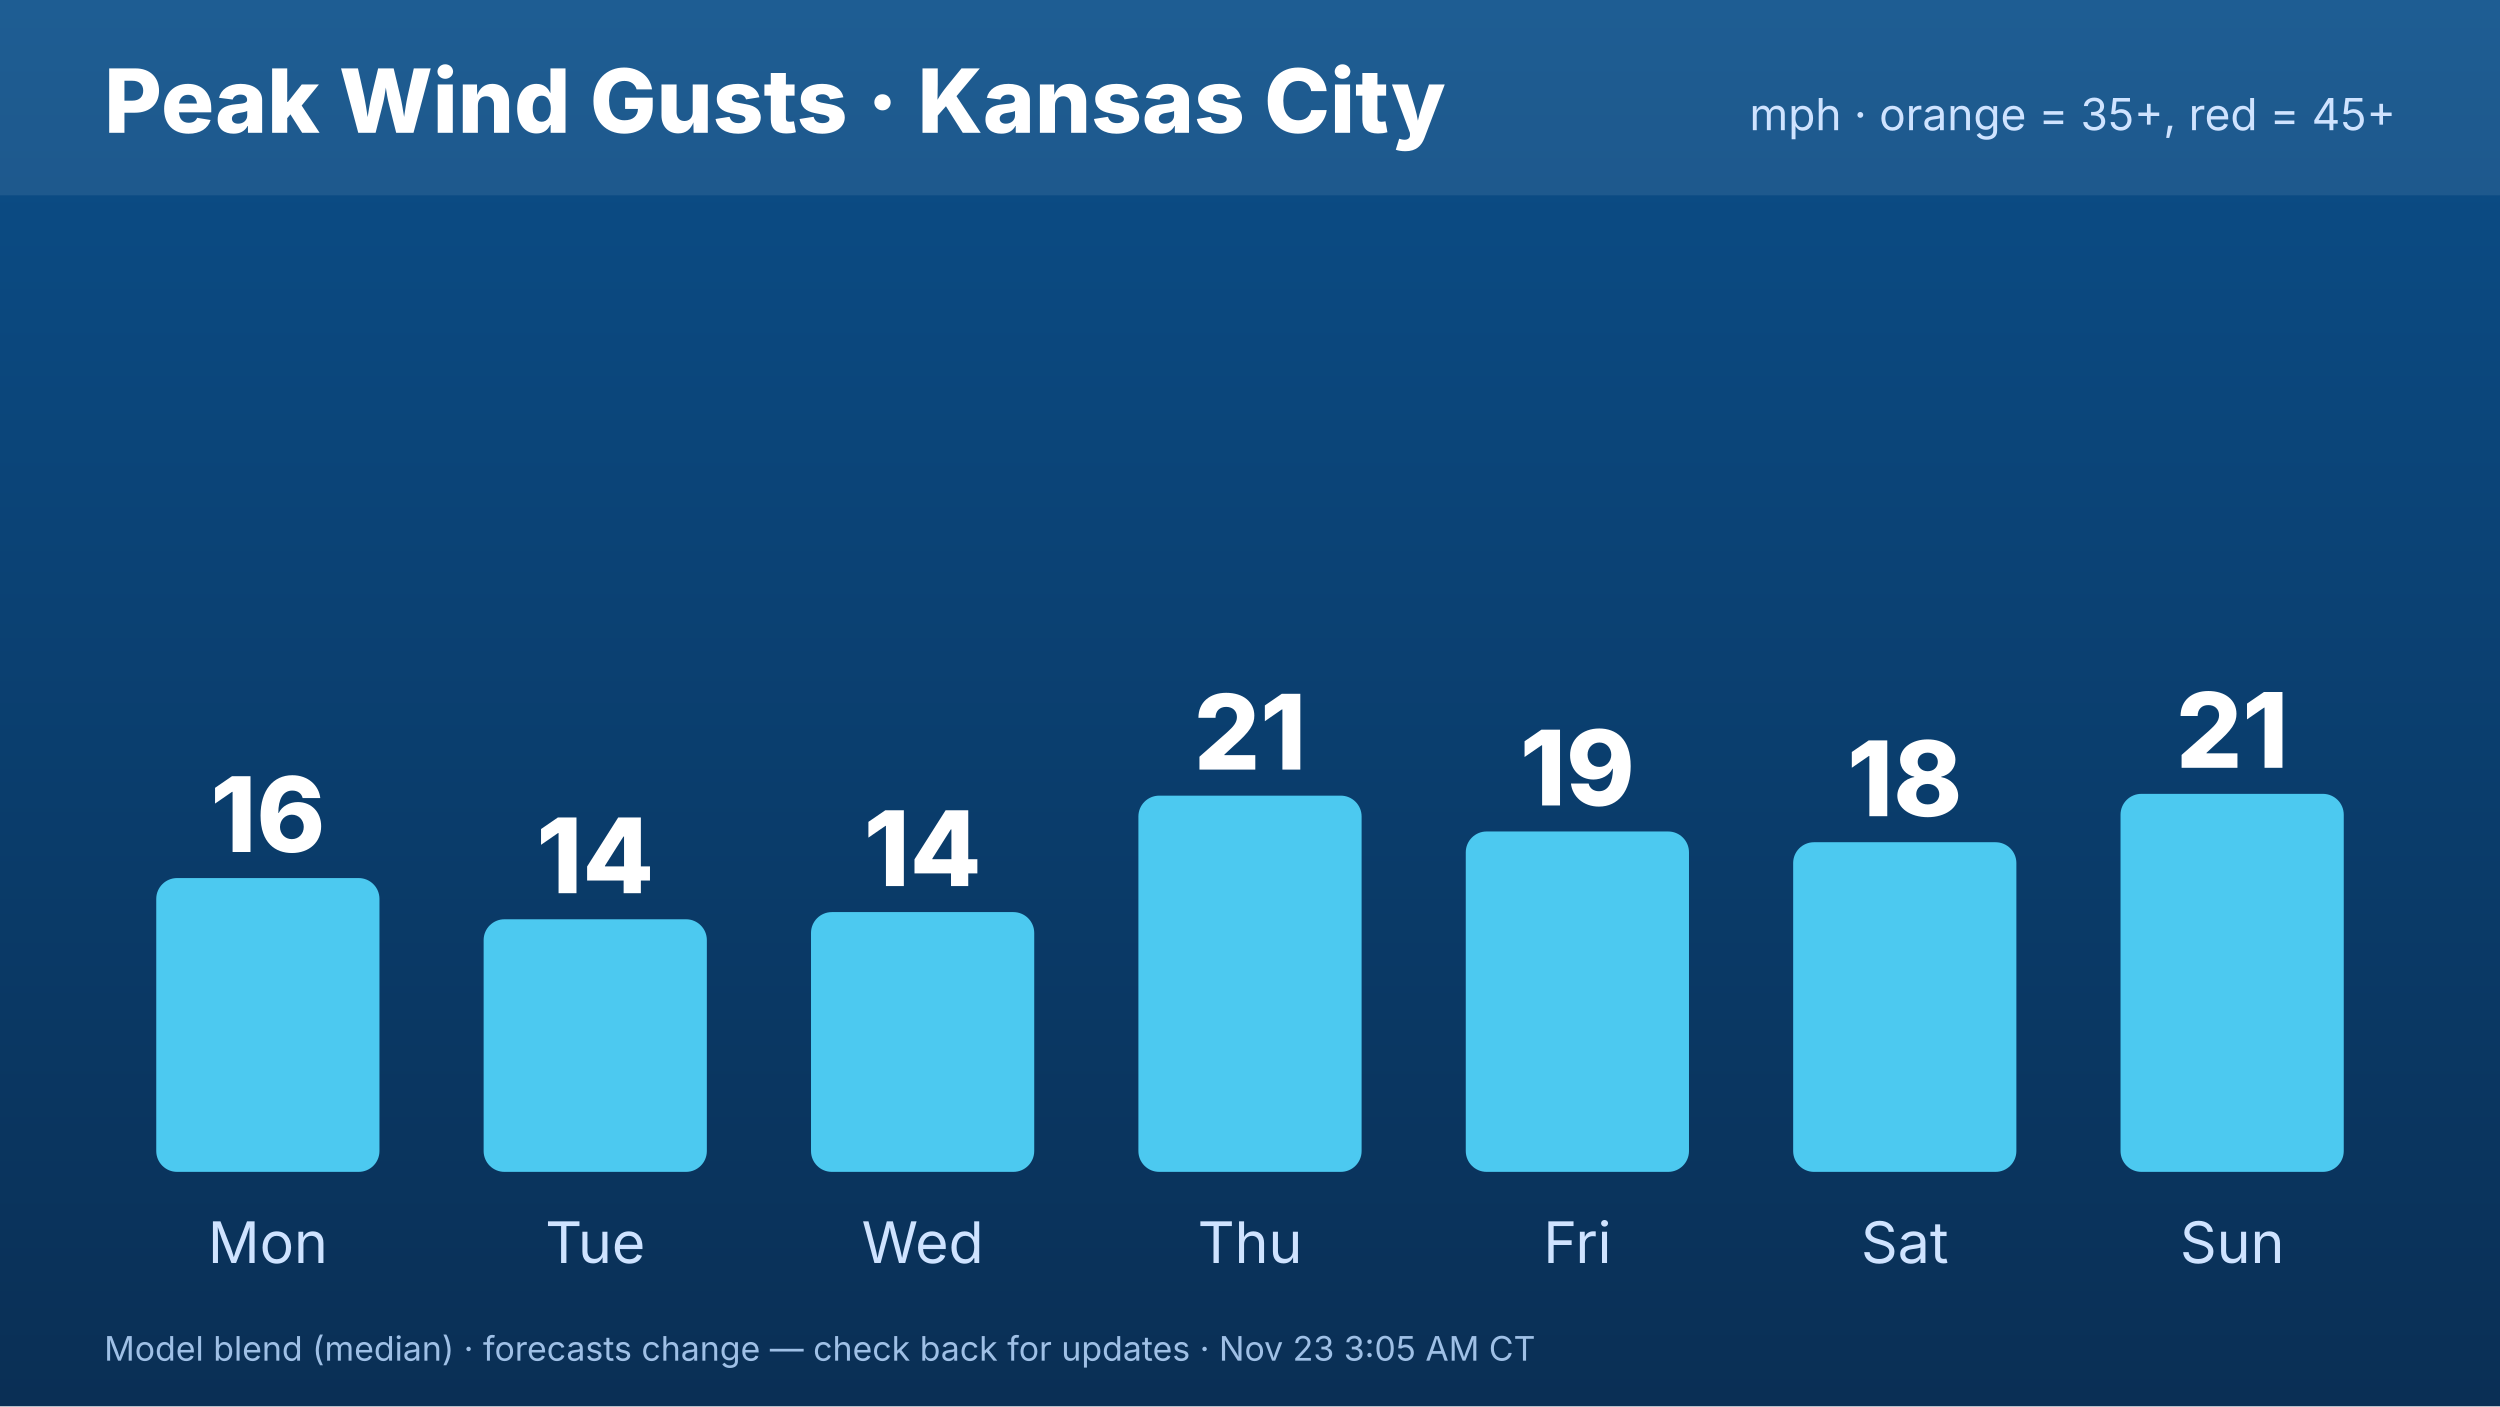
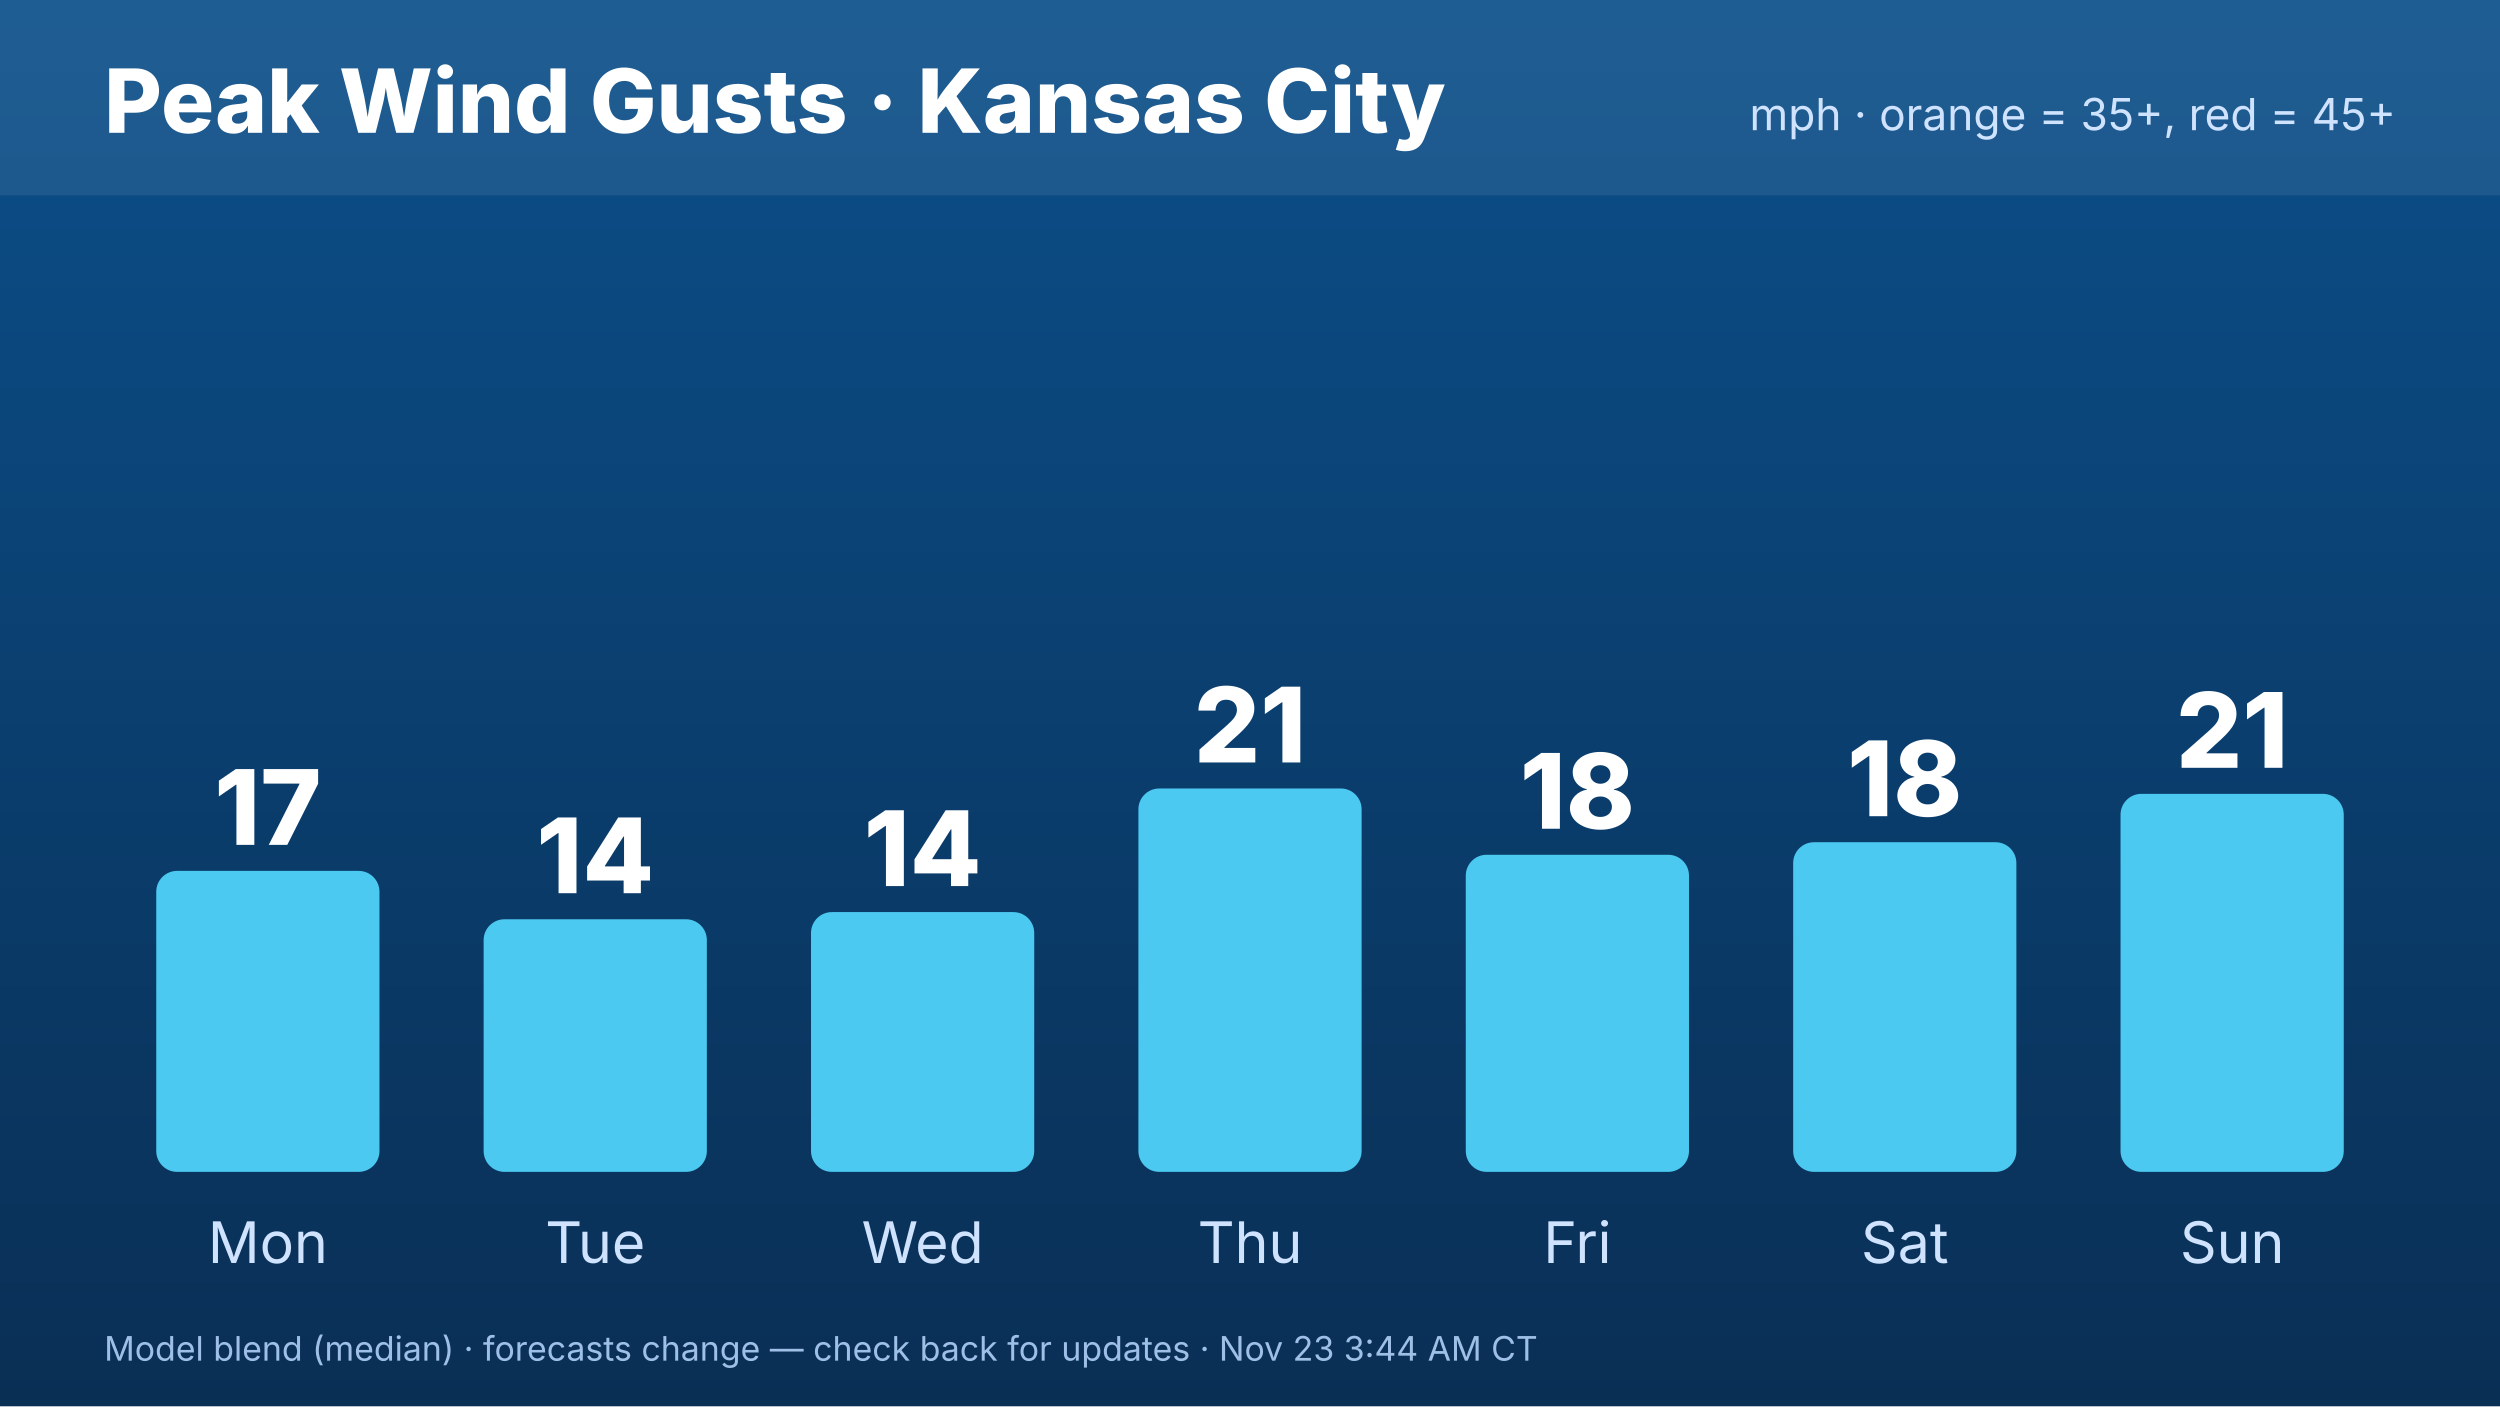
<svg xmlns="http://www.w3.org/2000/svg" width="1920" height="1080" viewBox="0 0 1920 1080" font-family="Inter,Helvetica,Arial,sans-serif">
  <defs>
    <linearGradient id="bg" x1="0" y1="0" x2="0" y2="1">
      <stop offset="0" stop-color="#0b4f8a" />
      <stop offset="1" stop-color="#0a2f55" />
    </linearGradient>
  </defs>
  <rect width="1920" height="1080" fill="url(#bg)" />
  <rect x="0" y="0" width="1920" height="150" fill="#ffffff" opacity=".08" />
  <text x="80" y="102" font-size="68" font-weight="800" fill="#fff">Peak Wind Gusts · Kansas City</text>
  <text x="1840" y="100" font-size="34" fill="#cfe3ff" text-anchor="end">mph · orange = 35+, red = 45+</text>
-   <rect x="120.0" y="674.349" width="171.429" height="225.651" rx="16" fill="#4cc9f0" />
-   <text x="205.714" y="654.349" font-size="80" font-weight="800" fill="#fff" text-anchor="middle">16</text>
+   <rect x="120.0" y="668.845" width="171.429" height="231.155" rx="16" fill="#4cc9f0" />
+   <text x="205.714" y="648.845" font-size="80" font-weight="800" fill="#fff" text-anchor="middle">17</text>
  <text x="205.714" y="970" font-size="44" fill="#cfe3ff" text-anchor="middle">Mon</text>
  <rect x="371.429" y="705.995" width="171.429" height="194.005" rx="16" fill="#4cc9f0" />
  <text x="457.143" y="685.995" font-size="80" font-weight="800" fill="#fff" text-anchor="middle">14</text>
  <text x="457.143" y="970" font-size="44" fill="#cfe3ff" text-anchor="middle">Tue</text>
  <rect x="622.857" y="700.491" width="171.429" height="199.509" rx="16" fill="#4cc9f0" />
  <text x="708.571" y="680.491" font-size="80" font-weight="800" fill="#fff" text-anchor="middle">14</text>
  <text x="708.571" y="970" font-size="44" fill="#cfe3ff" text-anchor="middle">Wed</text>
-   <rect x="874.286" y="611.057" width="171.429" height="288.943" rx="16" fill="#4cc9f0" />
-   <text x="960" y="591.057" font-size="80" font-weight="800" fill="#fff" text-anchor="middle">21</text>
+   <rect x="874.286" y="605.553" width="171.429" height="294.447" rx="16" fill="#4cc9f0" />
+   <text x="960" y="585.553" font-size="80" font-weight="800" fill="#fff" text-anchor="middle">21</text>
  <text x="960" y="970" font-size="44" fill="#cfe3ff" text-anchor="middle">Thu</text>
-   <rect x="1125.714" y="638.575" width="171.429" height="261.425" rx="16" fill="#4cc9f0" />
-   <text x="1211.429" y="618.575" font-size="80" font-weight="800" fill="#fff" text-anchor="middle">19</text>
+   <rect x="1125.714" y="656.462" width="171.429" height="243.538" rx="16" fill="#4cc9f0" />
+   <text x="1211.429" y="636.462" font-size="80" font-weight="800" fill="#fff" text-anchor="middle">18</text>
  <text x="1211.429" y="970" font-size="44" fill="#cfe3ff" text-anchor="middle">Fri</text>
  <rect x="1377.143" y="646.83" width="171.429" height="253.17" rx="16" fill="#4cc9f0" />
  <text x="1462.857" y="626.83" font-size="80" font-weight="800" fill="#fff" text-anchor="middle">18</text>
  <text x="1462.857" y="970" font-size="44" fill="#cfe3ff" text-anchor="middle">Sat</text>
  <rect x="1628.571" y="609.681" width="171.429" height="290.319" rx="16" fill="#4cc9f0" />
  <text x="1714.286" y="589.681" font-size="80" font-weight="800" fill="#fff" text-anchor="middle">21</text>
  <text x="1714.286" y="970" font-size="44" fill="#cfe3ff" text-anchor="middle">Sun</text>
-   <text x="80" y="1045" font-size="26" fill="#9fc0e6">Model blend (median) · forecasts change — check back for updates · Nov 23 3:05 AM CT</text>
+   <text x="80" y="1045" font-size="26" fill="#9fc0e6">Model blend (median) · forecasts change — check back for updates · Nov 23 3:44 AM CT</text>
</svg>
